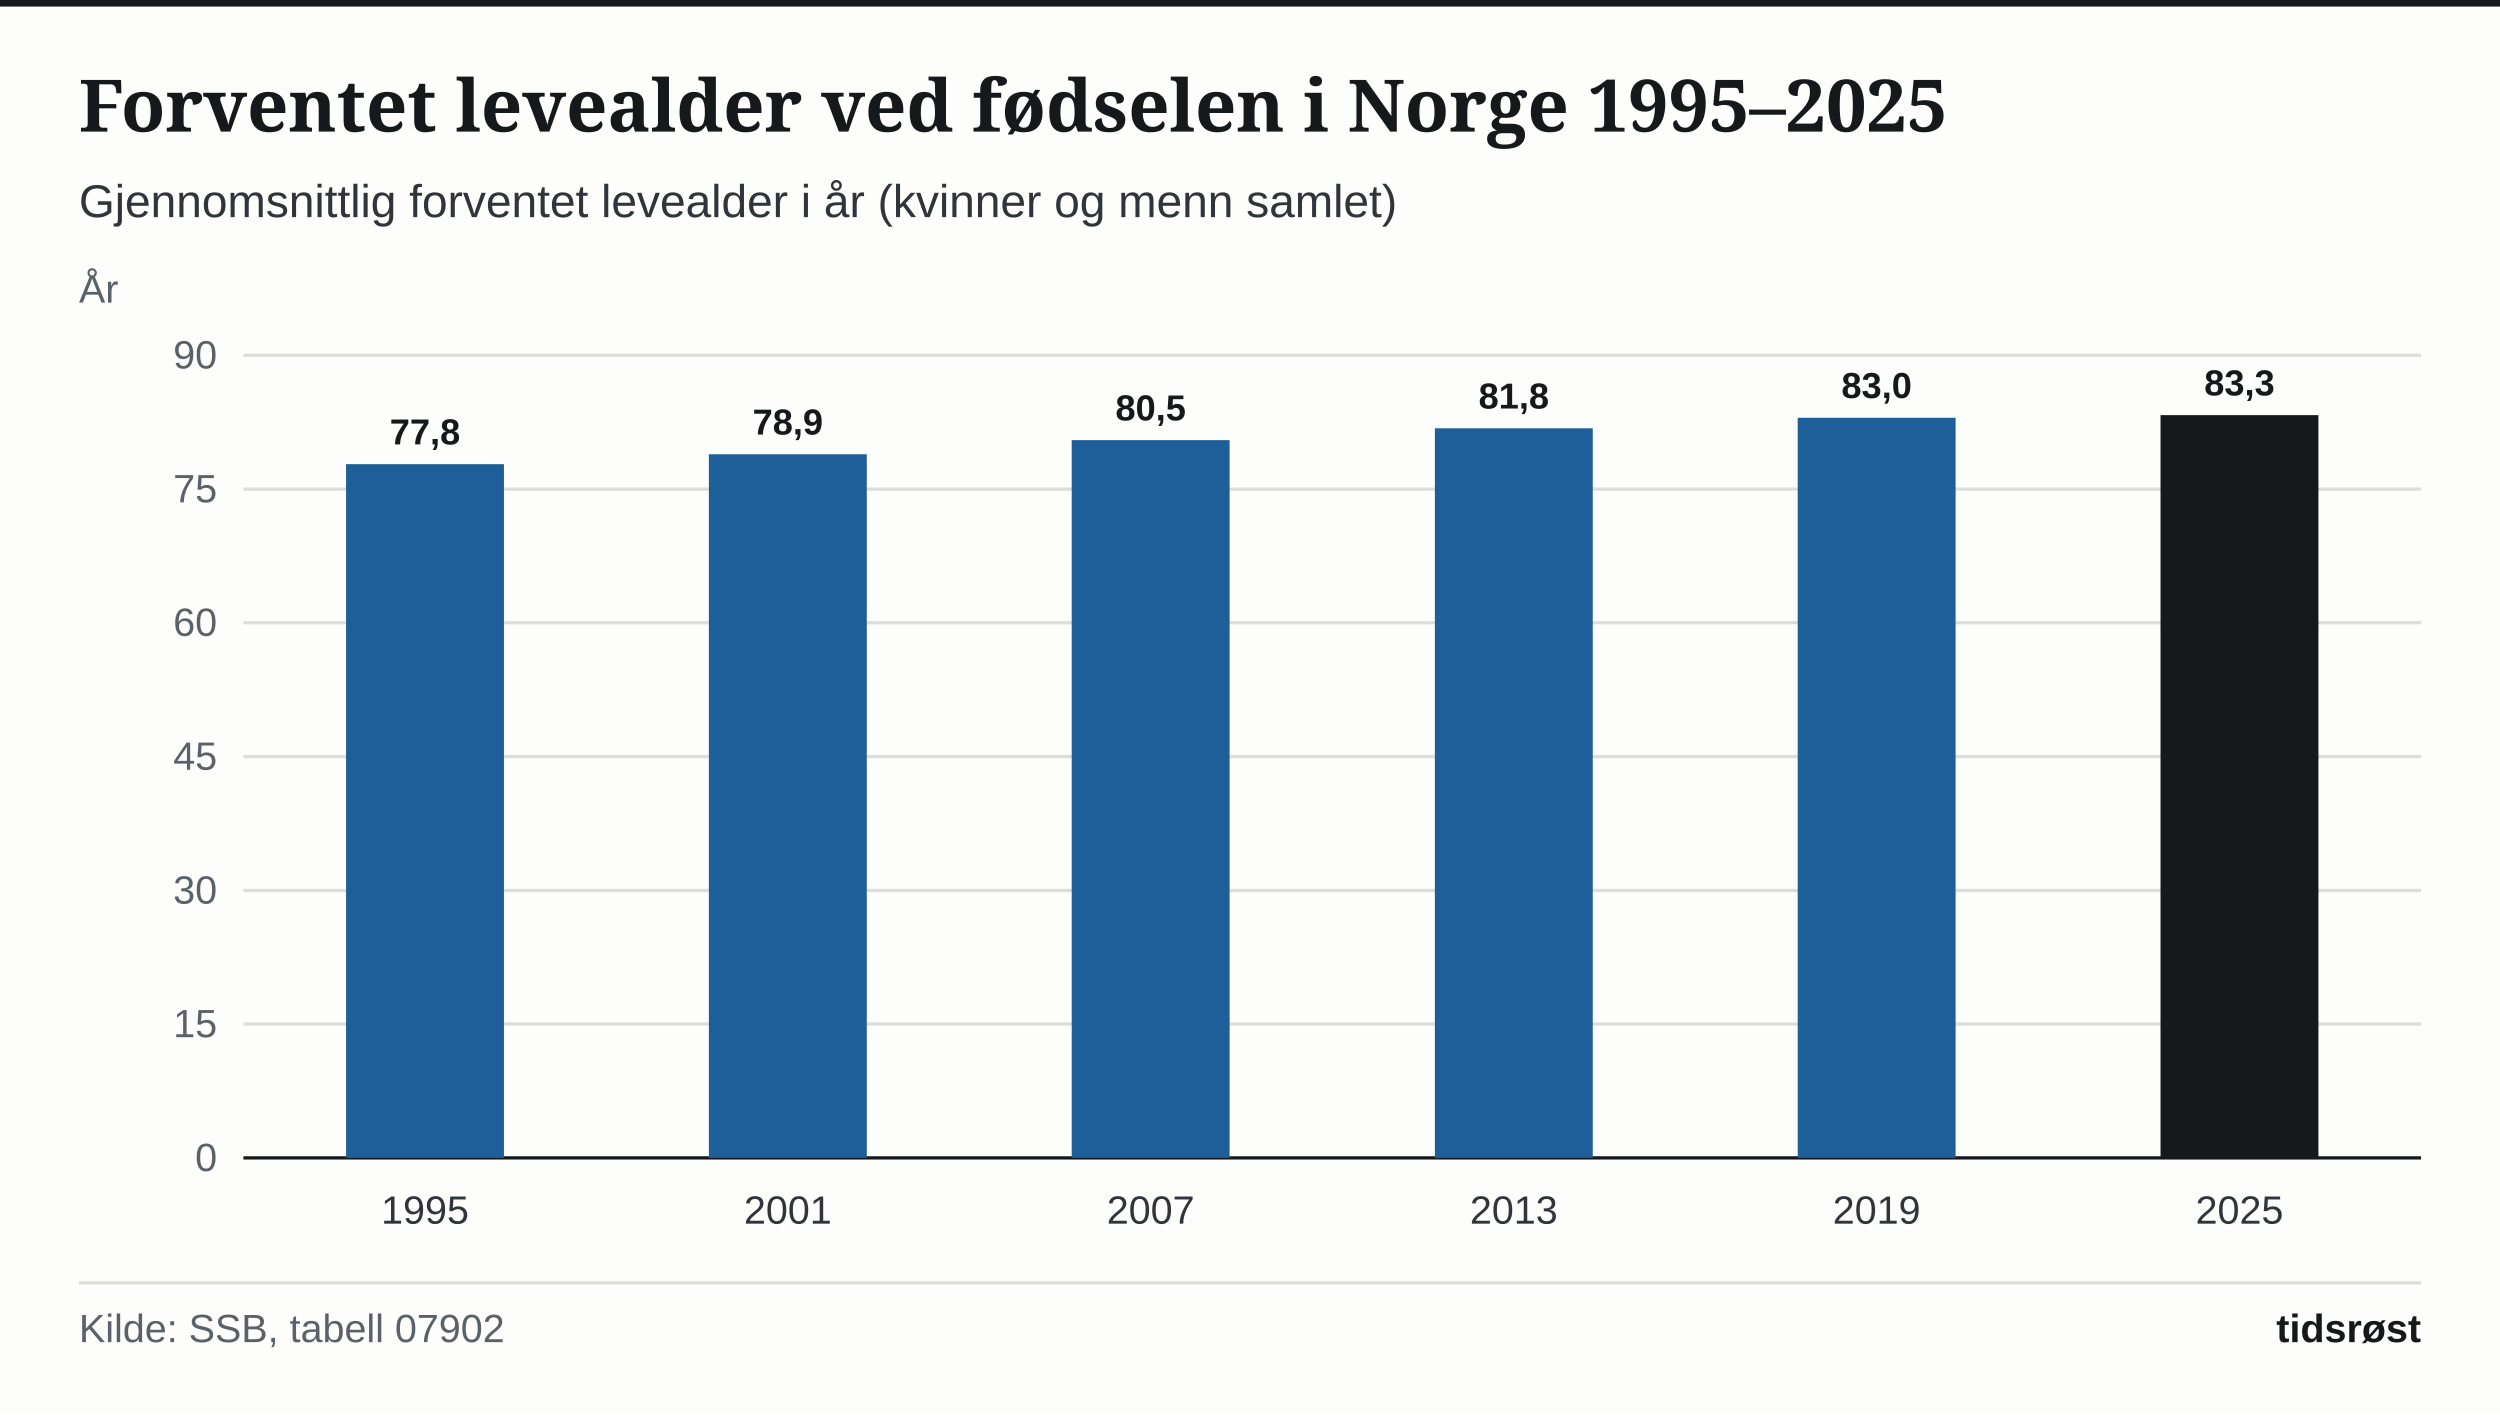
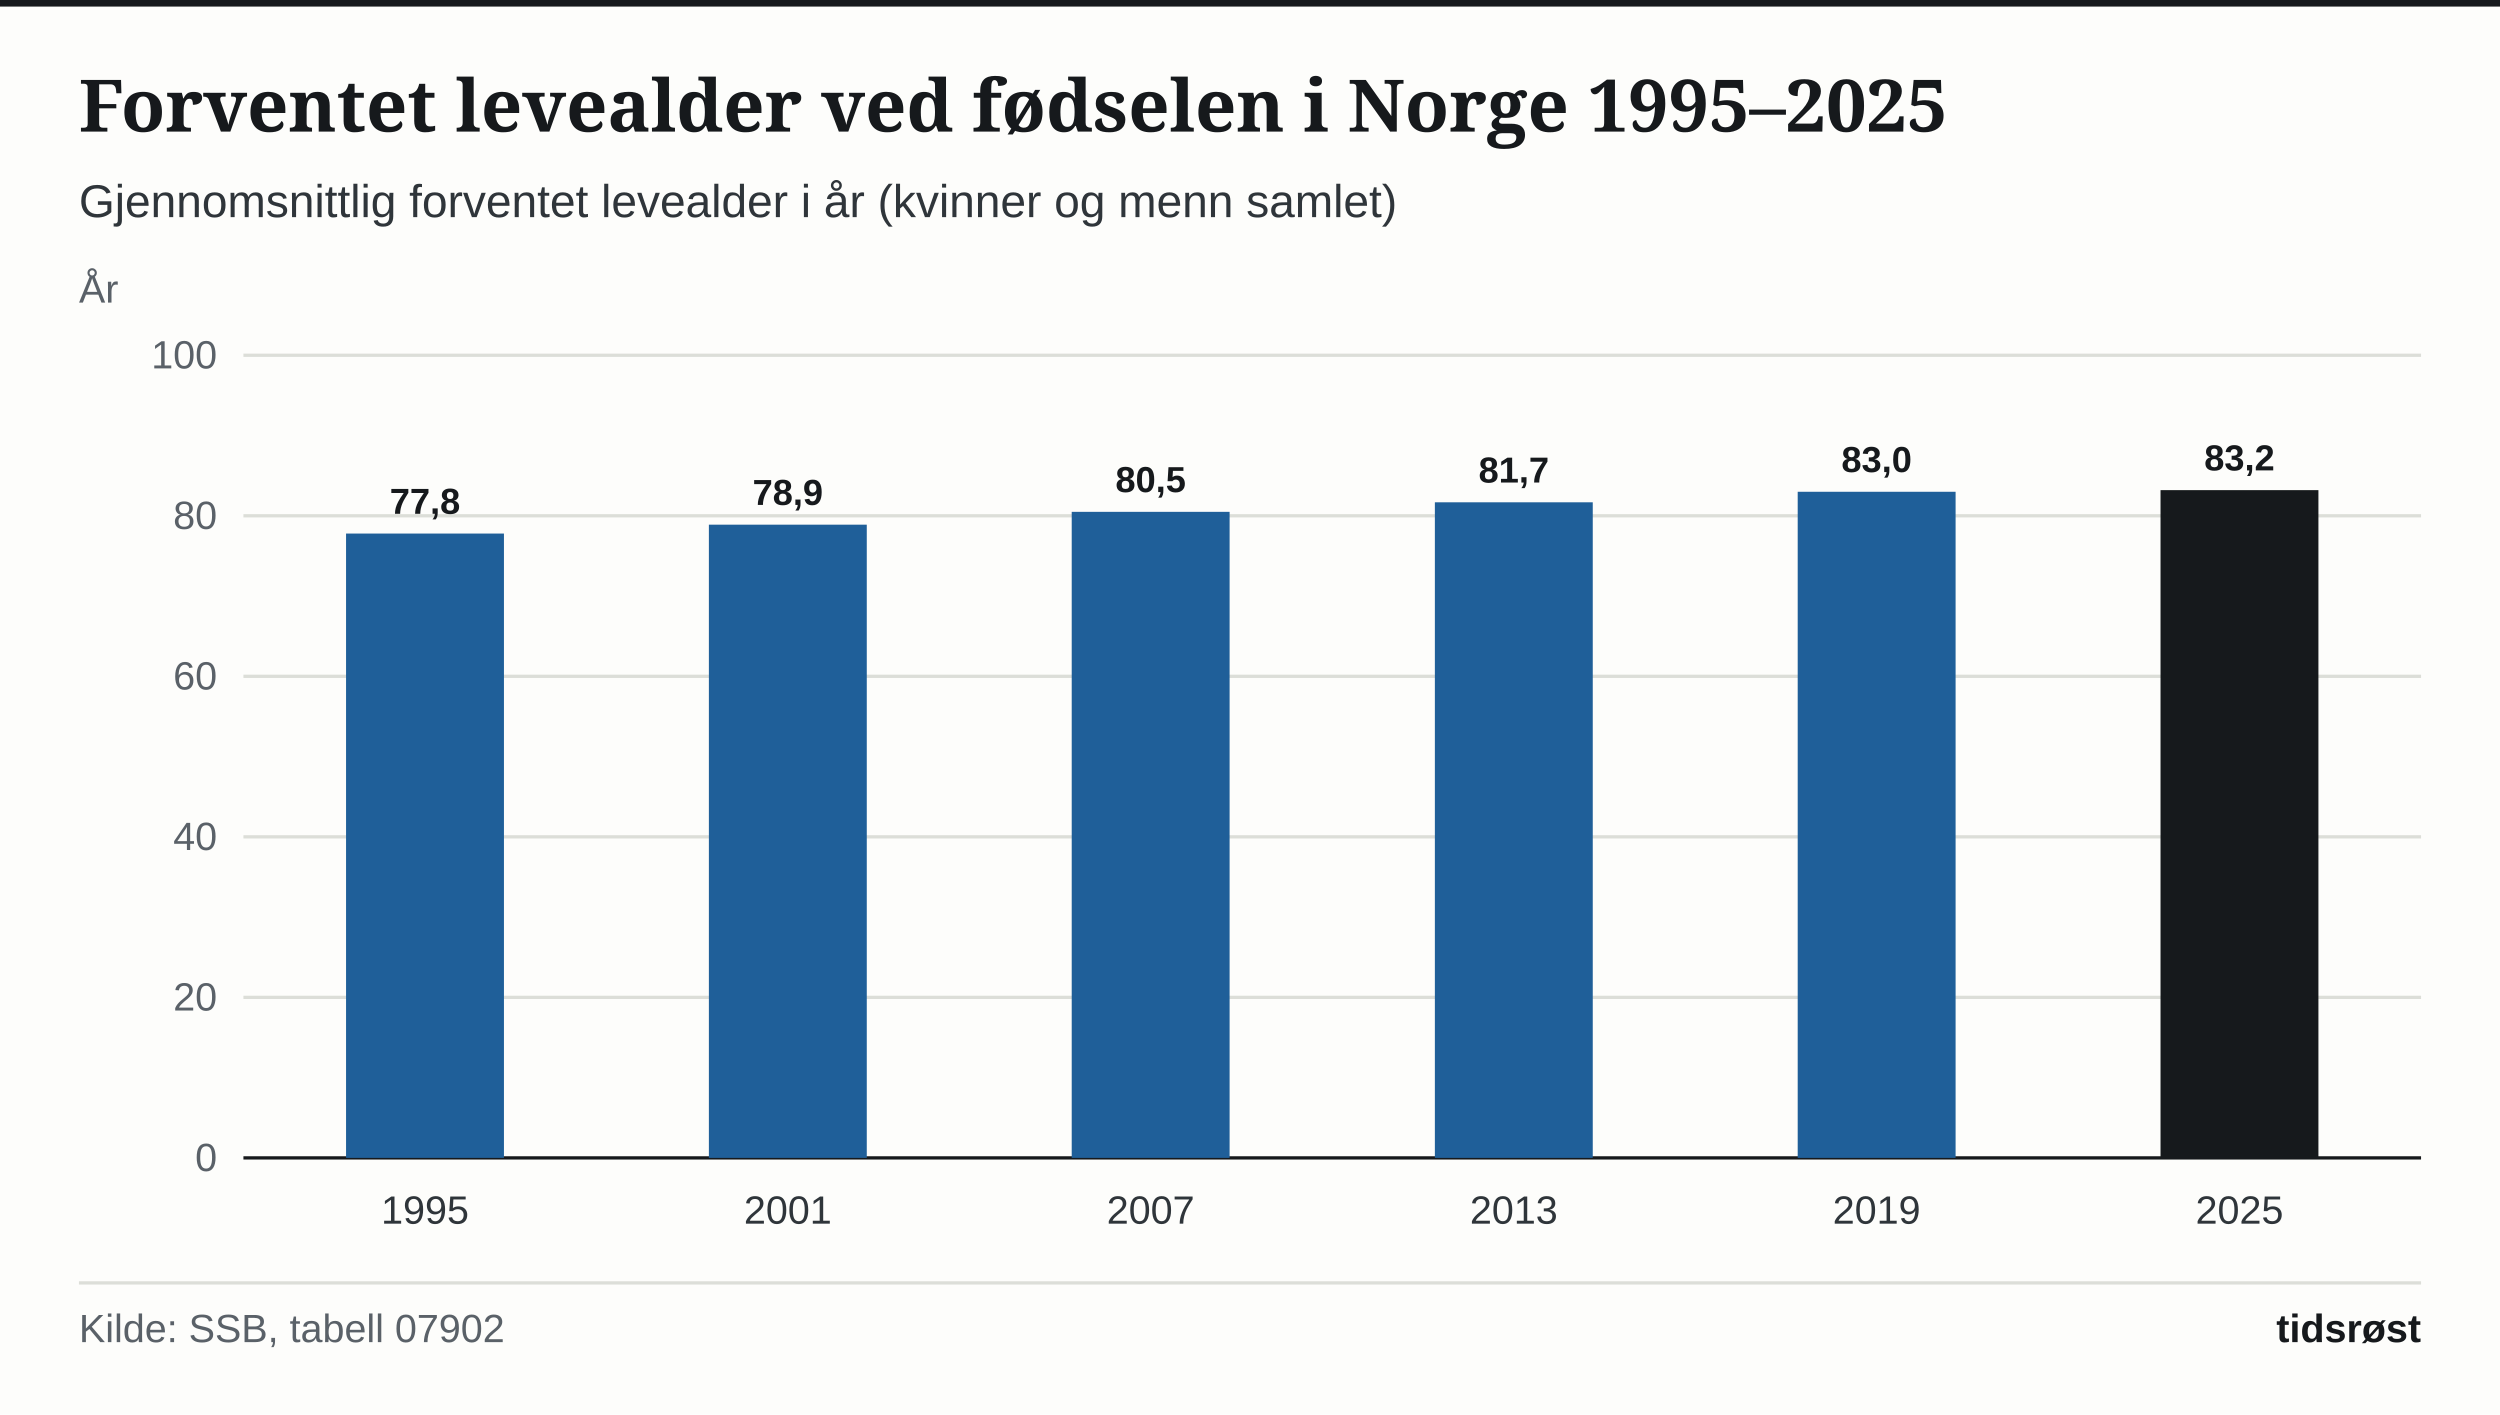
<svg xmlns="http://www.w3.org/2000/svg" viewBox="0 0 760 430" width="760" height="430" role="img" aria-label="Forventet levealder ved fødselen i Norge 1995–2025">
  <rect width="760" height="430" fill="#fdfdfb" />
  <rect x="0" y="0" width="760" height="2" fill="#16191c" />
  <text x="24" y="40" font-family="'Source Serif 4', Georgia, serif" font-size="22" font-weight="650" fill="#16191c">Forventet levealder ved fødselen i Norge 1995–2025</text>
  <text x="24" y="66" font-family="Archivo, 'Helvetica Neue', Arial, sans-serif" font-size="14" fill="#2f353a">Gjennomsnittlig forventet levealder i år (kvinner og menn samlet)</text>
  <text x="24" y="92" font-family="Archivo, 'Helvetica Neue', Arial, sans-serif" font-size="12" fill="#5a6168">År</text>
  <line x1="74" x2="736" y1="352.0" y2="352.0" stroke="#16191c" stroke-width="1" />
  <text x="66" y="356.0" text-anchor="end" font-family="Archivo, 'Helvetica Neue', Arial, sans-serif" font-size="12" fill="#5a6168">0</text>
-   <line x1="74" x2="736" y1="311.3" y2="311.3" stroke="#dcded8" stroke-width="1" />
-   <text x="66" y="315.3" text-anchor="end" font-family="Archivo, 'Helvetica Neue', Arial, sans-serif" font-size="12" fill="#5a6168">15</text>
-   <line x1="74" x2="736" y1="270.7" y2="270.7" stroke="#dcded8" stroke-width="1" />
-   <text x="66" y="274.7" text-anchor="end" font-family="Archivo, 'Helvetica Neue', Arial, sans-serif" font-size="12" fill="#5a6168">30</text>
-   <line x1="74" x2="736" y1="230.0" y2="230.0" stroke="#dcded8" stroke-width="1" />
-   <text x="66" y="234.0" text-anchor="end" font-family="Archivo, 'Helvetica Neue', Arial, sans-serif" font-size="12" fill="#5a6168">45</text>
-   <line x1="74" x2="736" y1="189.3" y2="189.3" stroke="#dcded8" stroke-width="1" />
-   <text x="66" y="193.3" text-anchor="end" font-family="Archivo, 'Helvetica Neue', Arial, sans-serif" font-size="12" fill="#5a6168">60</text>
-   <line x1="74" x2="736" y1="148.7" y2="148.7" stroke="#dcded8" stroke-width="1" />
-   <text x="66" y="152.7" text-anchor="end" font-family="Archivo, 'Helvetica Neue', Arial, sans-serif" font-size="12" fill="#5a6168">75</text>
+   <line x1="74" x2="736" y1="303.2" y2="303.2" stroke="#dcded8" stroke-width="1" />
+   <text x="66" y="307.2" text-anchor="end" font-family="Archivo, 'Helvetica Neue', Arial, sans-serif" font-size="12" fill="#5a6168">20</text>
+   <line x1="74" x2="736" y1="254.4" y2="254.4" stroke="#dcded8" stroke-width="1" />
+   <text x="66" y="258.4" text-anchor="end" font-family="Archivo, 'Helvetica Neue', Arial, sans-serif" font-size="12" fill="#5a6168">40</text>
+   <line x1="74" x2="736" y1="205.6" y2="205.6" stroke="#dcded8" stroke-width="1" />
+   <text x="66" y="209.6" text-anchor="end" font-family="Archivo, 'Helvetica Neue', Arial, sans-serif" font-size="12" fill="#5a6168">60</text>
+   <line x1="74" x2="736" y1="156.8" y2="156.8" stroke="#dcded8" stroke-width="1" />
+   <text x="66" y="160.8" text-anchor="end" font-family="Archivo, 'Helvetica Neue', Arial, sans-serif" font-size="12" fill="#5a6168">80</text>
  <line x1="74" x2="736" y1="108.0" y2="108.0" stroke="#dcded8" stroke-width="1" />
-   <text x="66" y="112.0" text-anchor="end" font-family="Archivo, 'Helvetica Neue', Arial, sans-serif" font-size="12" fill="#5a6168">90</text>
-   <rect x="105.2" y="141.1" width="48.0" height="210.9" fill="#1f5f99" />
-   <text x="129.2" y="135.1" text-anchor="middle" font-family="Archivo, 'Helvetica Neue', Arial, sans-serif" font-size="11" font-weight="600" fill="#16191c">77,8</text>
+   <text x="66" y="112.0" text-anchor="end" font-family="Archivo, 'Helvetica Neue', Arial, sans-serif" font-size="12" fill="#5a6168">100</text>
+   <rect x="105.2" y="162.2" width="48" height="189.8" fill="#1f5f99" />
+   <text x="129.2" y="156.2" text-anchor="middle" font-family="Archivo, 'Helvetica Neue', Arial, sans-serif" font-size="11" font-weight="600" fill="#16191c">77,8</text>
  <text x="129.2" y="372" text-anchor="middle" font-family="Archivo, 'Helvetica Neue', Arial, sans-serif" font-size="12" fill="#2f353a">1995</text>
-   <rect x="215.5" y="138.1" width="48.0" height="213.9" fill="#1f5f99" />
-   <text x="239.5" y="132.1" text-anchor="middle" font-family="Archivo, 'Helvetica Neue', Arial, sans-serif" font-size="11" font-weight="600" fill="#16191c">78,9</text>
+   <rect x="215.5" y="159.5" width="48" height="192.5" fill="#1f5f99" />
+   <text x="239.5" y="153.5" text-anchor="middle" font-family="Archivo, 'Helvetica Neue', Arial, sans-serif" font-size="11" font-weight="600" fill="#16191c">78,9</text>
  <text x="239.5" y="372" text-anchor="middle" font-family="Archivo, 'Helvetica Neue', Arial, sans-serif" font-size="12" fill="#2f353a">2001</text>
-   <rect x="325.8" y="133.8" width="48.0" height="218.2" fill="#1f5f99" />
-   <text x="349.8" y="127.8" text-anchor="middle" font-family="Archivo, 'Helvetica Neue', Arial, sans-serif" font-size="11" font-weight="600" fill="#16191c">80,5</text>
+   <rect x="325.8" y="155.6" width="48" height="196.4" fill="#1f5f99" />
+   <text x="349.8" y="149.6" text-anchor="middle" font-family="Archivo, 'Helvetica Neue', Arial, sans-serif" font-size="11" font-weight="600" fill="#16191c">80,5</text>
  <text x="349.8" y="372" text-anchor="middle" font-family="Archivo, 'Helvetica Neue', Arial, sans-serif" font-size="12" fill="#2f353a">2007</text>
-   <rect x="436.2" y="130.2" width="48.0" height="221.8" fill="#1f5f99" />
-   <text x="460.2" y="124.2" text-anchor="middle" font-family="Archivo, 'Helvetica Neue', Arial, sans-serif" font-size="11" font-weight="600" fill="#16191c">81,8</text>
+   <rect x="436.2" y="152.7" width="48" height="199.3" fill="#1f5f99" />
+   <text x="460.2" y="146.7" text-anchor="middle" font-family="Archivo, 'Helvetica Neue', Arial, sans-serif" font-size="11" font-weight="600" fill="#16191c">81,7</text>
  <text x="460.2" y="372" text-anchor="middle" font-family="Archivo, 'Helvetica Neue', Arial, sans-serif" font-size="12" fill="#2f353a">2013</text>
-   <rect x="546.5" y="127.0" width="48.0" height="225.0" fill="#1f5f99" />
-   <text x="570.5" y="121.0" text-anchor="middle" font-family="Archivo, 'Helvetica Neue', Arial, sans-serif" font-size="11" font-weight="600" fill="#16191c">83,0</text>
+   <rect x="546.5" y="149.5" width="48" height="202.5" fill="#1f5f99" />
+   <text x="570.5" y="143.5" text-anchor="middle" font-family="Archivo, 'Helvetica Neue', Arial, sans-serif" font-size="11" font-weight="600" fill="#16191c">83,0</text>
  <text x="570.5" y="372" text-anchor="middle" font-family="Archivo, 'Helvetica Neue', Arial, sans-serif" font-size="12" fill="#2f353a">2019</text>
-   <rect x="656.8" y="126.2" width="48.0" height="225.8" fill="#16191c" />
-   <text x="680.8" y="120.2" text-anchor="middle" font-family="Archivo, 'Helvetica Neue', Arial, sans-serif" font-size="11" font-weight="600" fill="#16191c">83,3</text>
+   <rect x="656.8" y="149.0" width="48" height="203.0" fill="#16191c" />
+   <text x="680.8" y="143.0" text-anchor="middle" font-family="Archivo, 'Helvetica Neue', Arial, sans-serif" font-size="11" font-weight="600" fill="#16191c">83,2</text>
  <text x="680.8" y="372" text-anchor="middle" font-family="Archivo, 'Helvetica Neue', Arial, sans-serif" font-size="12" fill="#2f353a">2025</text>
  <line x1="24" x2="736" y1="390" y2="390" stroke="#dcded8" stroke-width="1" />
  <text x="24" y="408" font-family="Archivo, 'Helvetica Neue', Arial, sans-serif" font-size="12" fill="#5a6168">Kilde: SSB, tabell 07902</text>
  <text x="736" y="408" text-anchor="end" font-family="Archivo, 'Helvetica Neue', Arial, sans-serif" font-size="12" font-weight="700" fill="#16191c">tidsrøst</text>
</svg>
